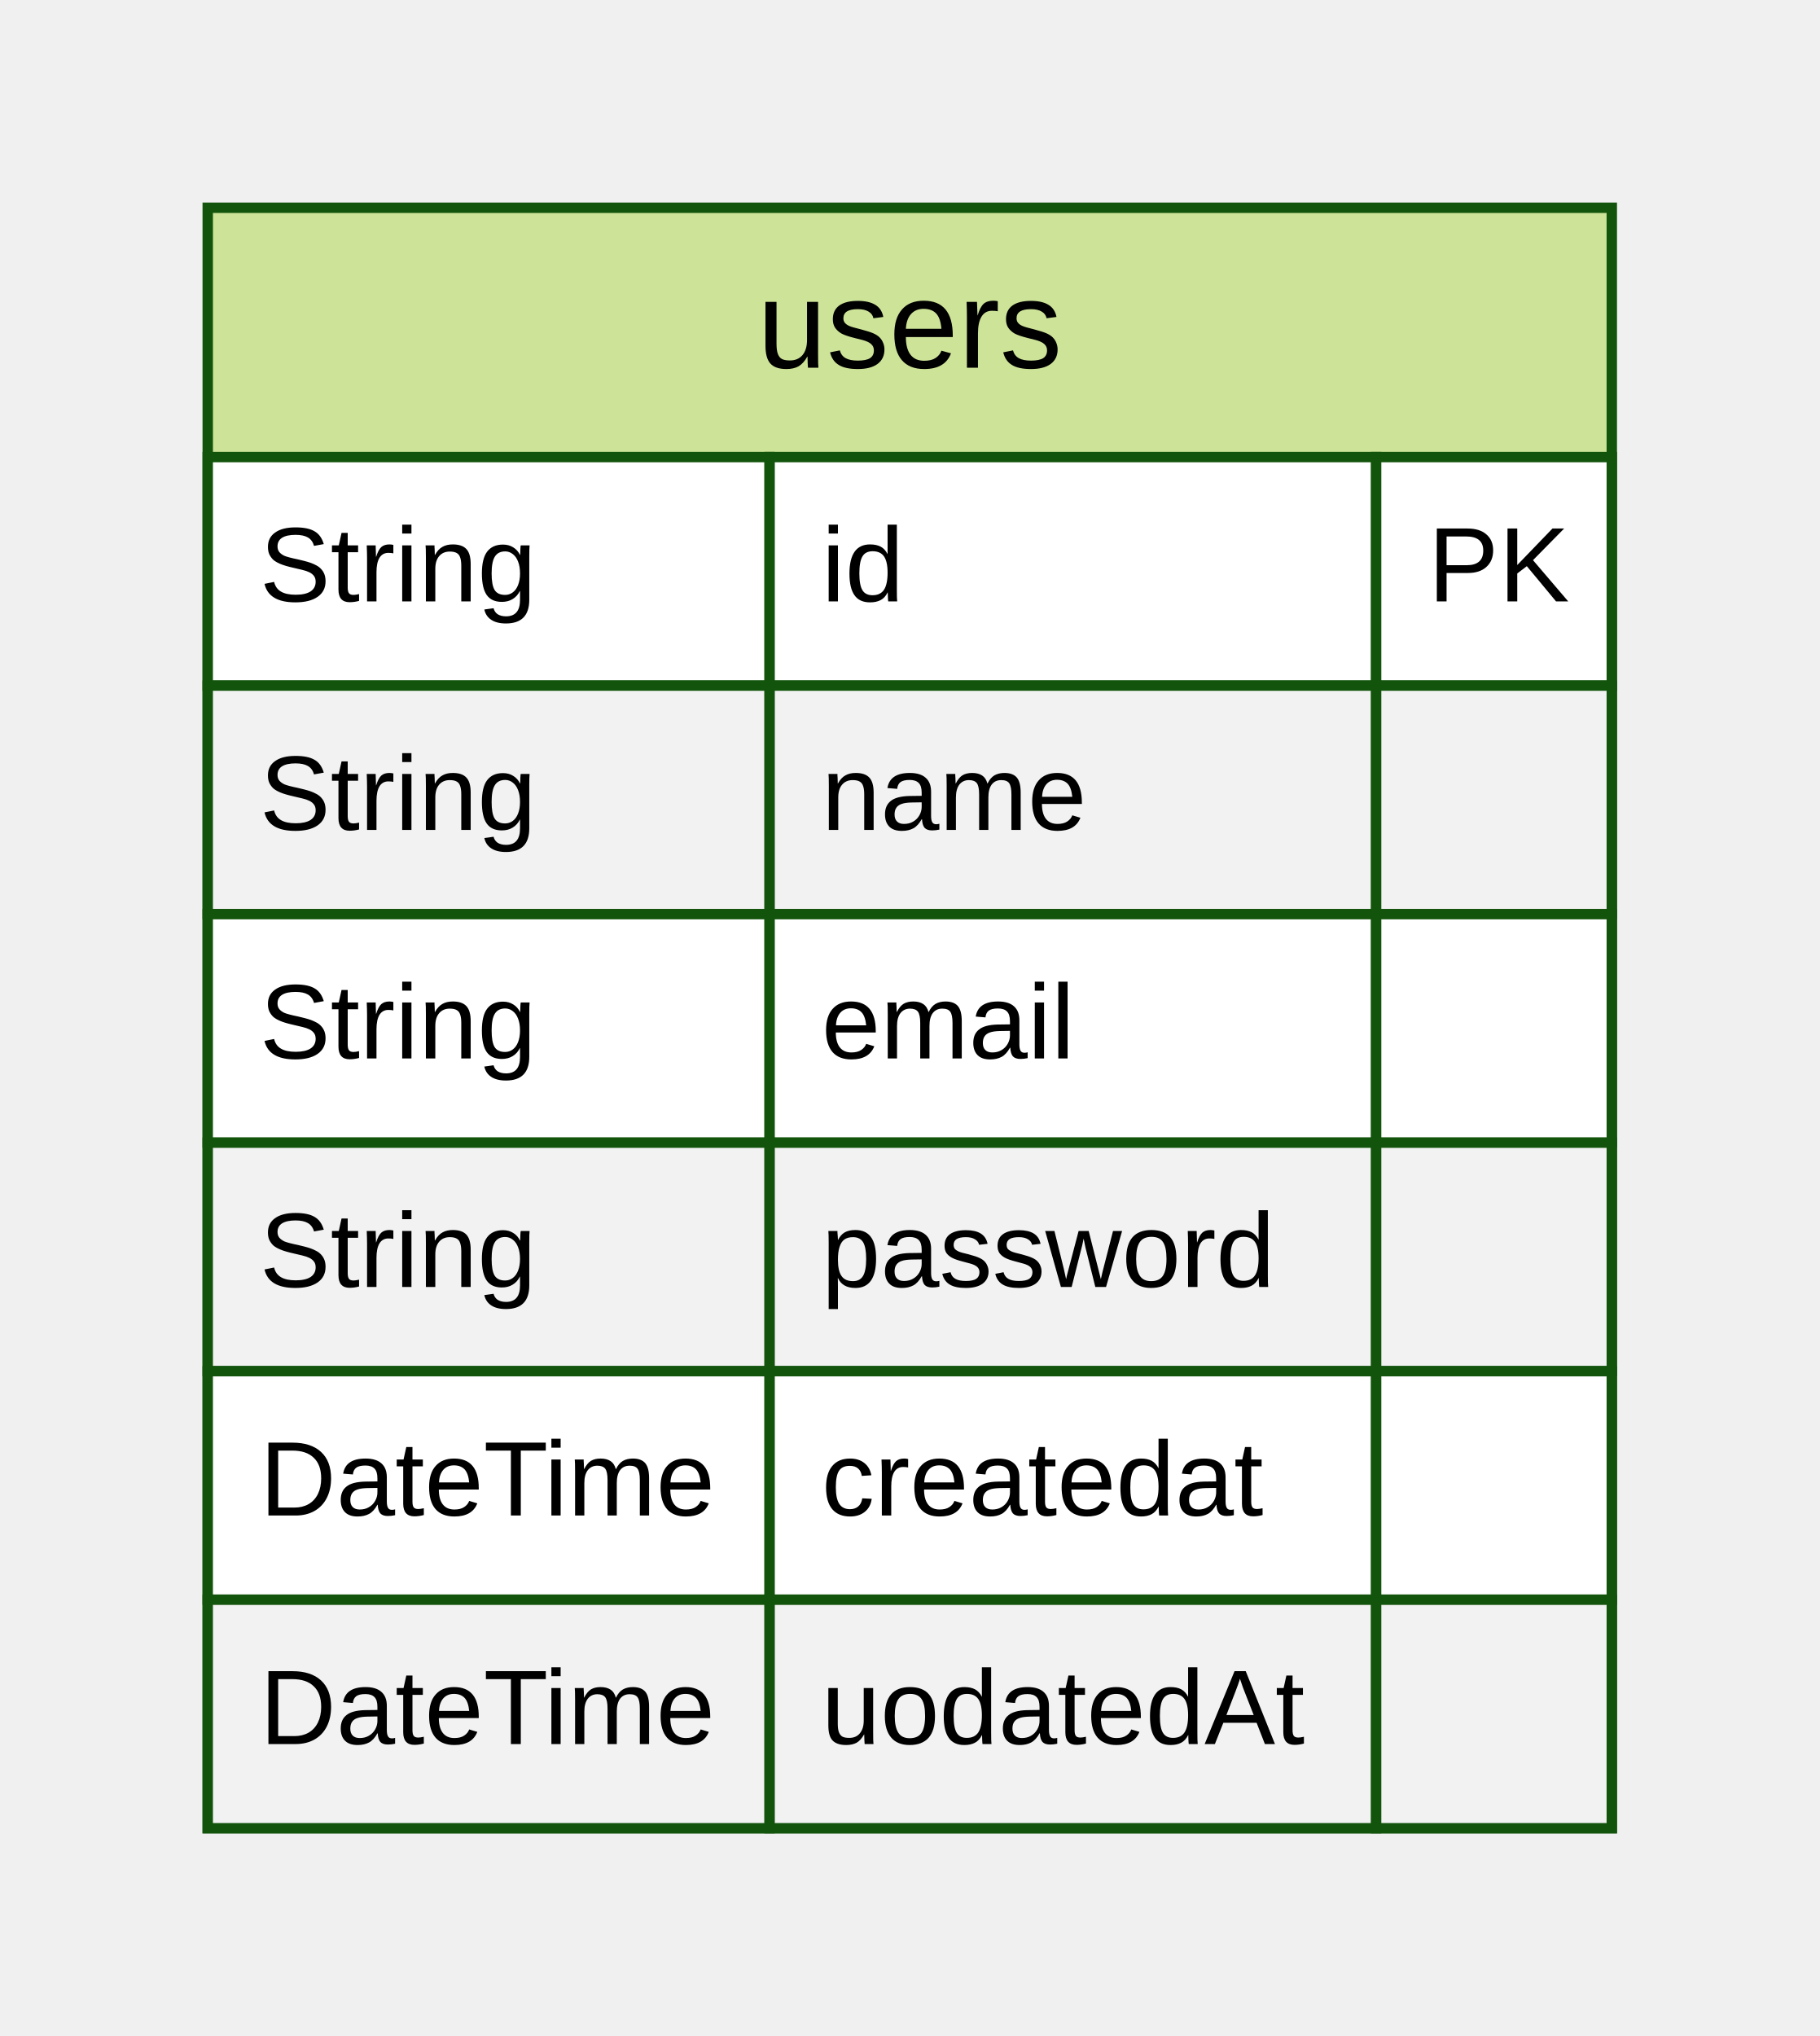
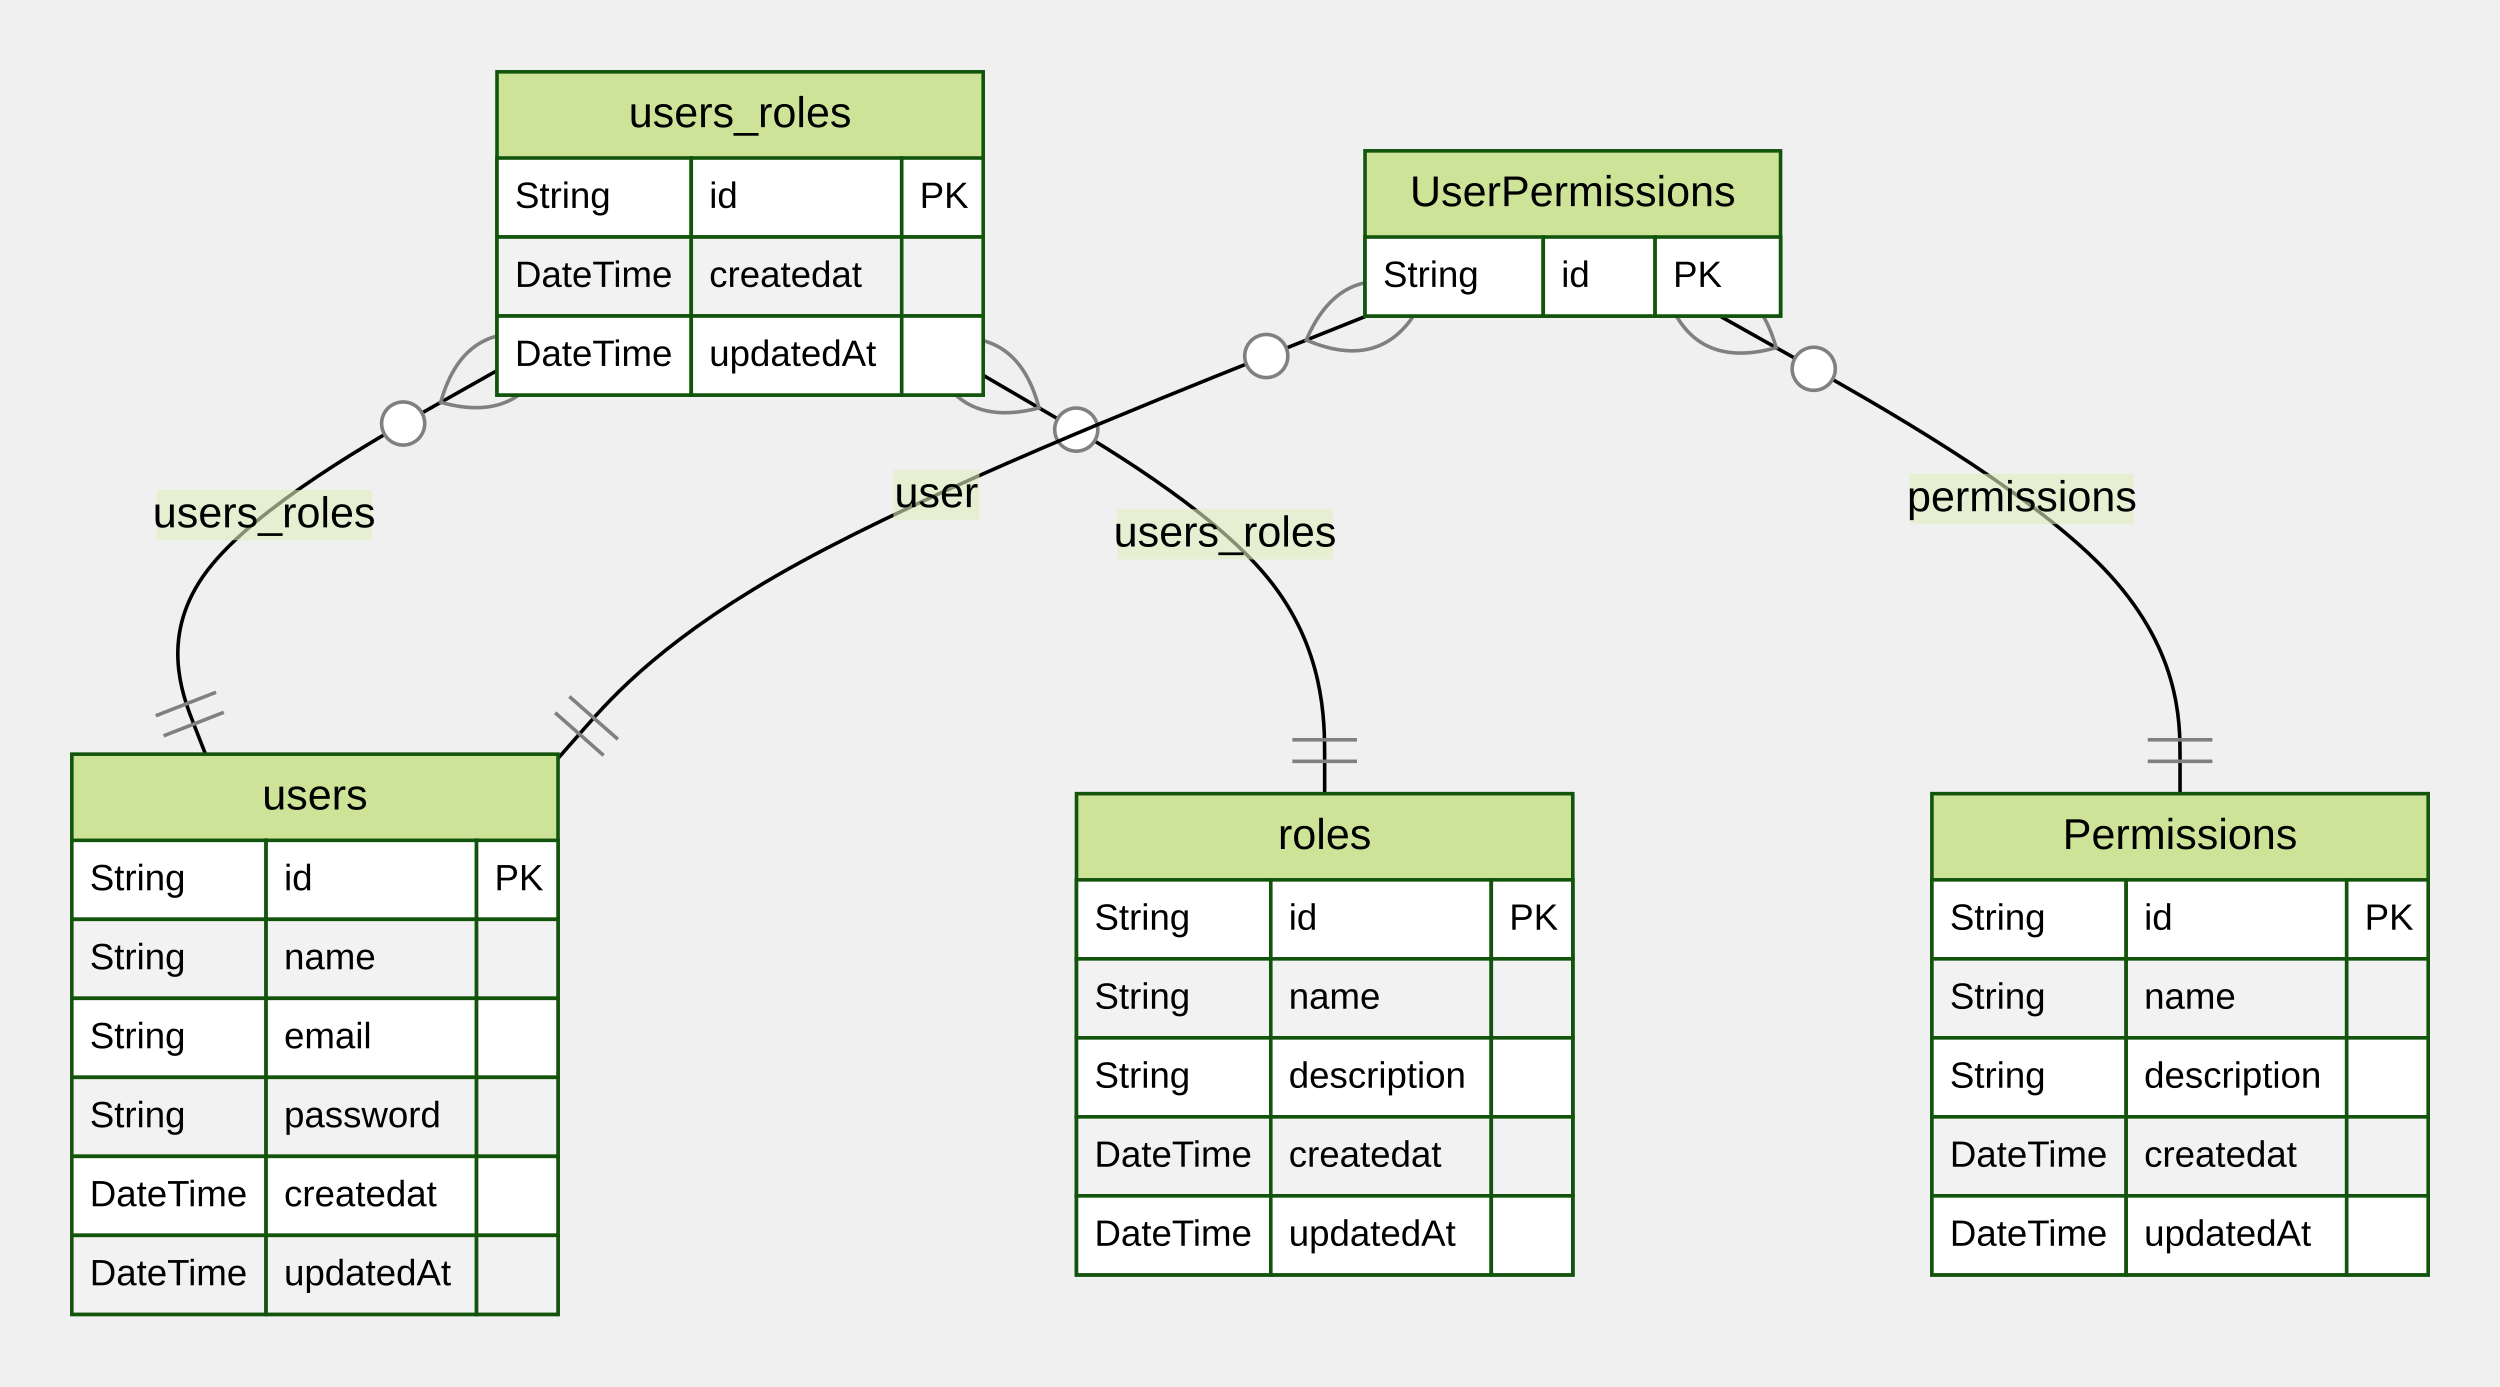
- <svg xmlns="http://www.w3.org/2000/svg" aria-labelledby="chart-title-mermaid-0 chart-desc-mermaid-0" role="img" viewBox="0 0 175.178 196" style="max-width: 175.178px; background-color: white;" height="196" width="100%" id="mermaid-0">
+ <svg xmlns="http://www.w3.org/2000/svg" aria-labelledby="chart-title-mermaid-0 chart-desc-mermaid-0" role="img" viewBox="0 0 696.145 386" style="max-width: 696.145px; background-color: white;" height="386" width="100%" id="mermaid-0">
  <style>#mermaid-0 {font-family:"trebuchet ms",verdana,arial,sans-serif;font-size:16px;fill:#000000;}#mermaid-0 .error-icon{fill:#552222;}#mermaid-0 .error-text{fill:#552222;stroke:#552222;}#mermaid-0 .edge-thickness-normal{stroke-width:2px;}#mermaid-0 .edge-thickness-thick{stroke-width:3.5px;}#mermaid-0 .edge-pattern-solid{stroke-dasharray:0;}#mermaid-0 .edge-pattern-dashed{stroke-dasharray:3;}#mermaid-0 .edge-pattern-dotted{stroke-dasharray:2;}#mermaid-0 .marker{fill:#000000;stroke:#000000;}#mermaid-0 .marker.cross{stroke:#000000;}#mermaid-0 svg{font-family:"trebuchet ms",verdana,arial,sans-serif;font-size:16px;}#mermaid-0 .entityBox{fill:#cde498;stroke:#13540c;}#mermaid-0 .attributeBoxOdd{fill:#ffffff;stroke:#13540c;}#mermaid-0 .attributeBoxEven{fill:#f2f2f2;stroke:#13540c;}#mermaid-0 .relationshipLabelBox{fill:hsl(78.158, 58.462%, 84.51%);opacity:0.7;background-color:hsl(78.158, 58.462%, 84.51%);}#mermaid-0 .relationshipLabelBox rect{opacity:0.5;}#mermaid-0 .relationshipLine{stroke:#000000;}#mermaid-0 :root{--mermaid-font-family:"trebuchet ms",verdana,arial,sans-serif;}</style>
  <g />
  <defs>
    <marker orient="auto" markerHeight="18" markerWidth="18" refY="9" refX="0" id="ONLY_ONE_START">
      <path d="M9,0 L9,18 M15,0 L15,18" fill="none" stroke="gray" />
    </marker>
  </defs>
  <defs>
    <marker orient="auto" markerHeight="18" markerWidth="18" refY="9" refX="18" id="ONLY_ONE_END">
      <path d="M3,0 L3,18 M9,0 L9,18" fill="none" stroke="gray" />
    </marker>
  </defs>
  <defs>
    <marker orient="auto" markerHeight="18" markerWidth="30" refY="9" refX="0" id="ZERO_OR_ONE_START">
      <circle r="6" cy="9" cx="21" fill="white" stroke="gray" />
      <path d="M9,0 L9,18" fill="none" stroke="gray" />
    </marker>
  </defs>
  <defs>
    <marker orient="auto" markerHeight="18" markerWidth="30" refY="9" refX="30" id="ZERO_OR_ONE_END">
      <circle r="6" cy="9" cx="9" fill="white" stroke="gray" />
      <path d="M21,0 L21,18" fill="none" stroke="gray" />
    </marker>
  </defs>
  <defs>
    <marker orient="auto" markerHeight="36" markerWidth="45" refY="18" refX="18" id="ONE_OR_MORE_START">
      <path d="M0,18 Q 18,0 36,18 Q 18,36 0,18 M42,9 L42,27" fill="none" stroke="gray" />
    </marker>
  </defs>
  <defs>
    <marker orient="auto" markerHeight="36" markerWidth="45" refY="18" refX="27" id="ONE_OR_MORE_END">
      <path d="M3,9 L3,27 M9,18 Q27,0 45,18 Q27,36 9,18" fill="none" stroke="gray" />
    </marker>
  </defs>
  <defs>
    <marker orient="auto" markerHeight="36" markerWidth="57" refY="18" refX="18" id="ZERO_OR_MORE_START">
      <circle r="6" cy="18" cx="48" fill="white" stroke="gray" />
      <path d="M0,18 Q18,0 36,18 Q18,36 0,18" fill="none" stroke="gray" />
    </marker>
  </defs>
  <defs>
    <marker orient="auto" markerHeight="36" markerWidth="57" refY="18" refX="39" id="ZERO_OR_MORE_END">
      <circle r="6" cy="18" cx="9" fill="white" stroke="gray" />
      <path d="M21,18 Q39,0 57,18 Q39,36 21,18" fill="none" stroke="gray" />
    </marker>
  </defs>
-   <g transform="translate(20,20 )" id="users">
-     <rect height="156" width="135.178" y="0" x="0" stroke="gray" fill-opacity="100%" fill="honeydew" class="er entityBox" />
-     <text transform="translate(67.589,12)" style="font-family: &quot;trebuchet ms&quot;, verdana, arial, sans-serif;; font-size: 12px" text-anchor="middle" dominant-baseline="middle" y="0" x="0" id="entity-users" class="er entityLabel">users</text>
+   <path marker-start="url(#ZERO_OR_MORE_START)" marker-end="url(#ONLY_ONE_END)" fill="none" stroke="gray" d="M138.394,103.189L121.611,112.658C104.827,122.126,71.26,141.063,57.732,158.865C44.204,176.667,50.714,193.333,53.97,201.667L57.225,210" class="er relationshipLine" />
+   <path marker-start="url(#ZERO_OR_MORE_START)" marker-end="url(#ONLY_ONE_END)" fill="none" stroke="gray" d="M273.781,104.509L289.628,113.757C305.474,123.006,337.167,141.503,353.014,160.918C368.86,180.333,368.86,200.667,368.86,210.833L368.86,221" class="er relationshipLine" />
+   <path marker-start="url(#ZERO_OR_MORE_START)" marker-end="url(#ONLY_ONE_END)" fill="none" stroke="gray" d="M380.458,88L350.459,100C320.46,112,260.463,136,222.951,156.528C185.44,177.055,170.413,194.11,162.9,202.638L155.387,211.166" class="er relationshipLine" />
+   <path marker-start="url(#ZERO_OR_MORE_START)" marker-end="url(#ONLY_ONE_END)" fill="none" stroke="gray" d="M478.894,88L500.253,100C521.613,112,564.331,136,585.691,158.167C607.05,180.333,607.05,200.667,607.05,210.833L607.05,221" class="er relationshipLine" />
+   <g transform="translate(20,210 )" id="users">
+     <rect height="156" width="135.387" y="0" x="0" stroke="gray" fill-opacity="100%" fill="honeydew" class="er entityBox" />
+     <text transform="translate(67.69359,12)" style="font-family: &quot;trebuchet ms&quot;, verdana, arial, sans-serif;; font-size: 12px" text-anchor="middle" dominant-baseline="middle" y="0" x="0" id="entity-users" class="er entityLabel">users</text>
    <rect height="22" width="54.096" y="24" x="0" stroke="gray" fill-opacity="100%" fill="honeydew" class="er attributeBoxOdd" />
    <text transform="translate(5,35)" style="font-family: &quot;trebuchet ms&quot;, verdana, arial, sans-serif;; font-size: 10.2px" text-anchor="left" dominant-baseline="middle" y="0" x="0" id="entity-users-attr-1-type" class="er entityLabel">String</text>
-     <rect height="22" width="58.395" y="24" x="54.096" stroke="gray" fill-opacity="100%" fill="honeydew" class="er attributeBoxOdd" />
+     <rect height="22" width="58.604" y="24" x="54.096" stroke="gray" fill-opacity="100%" fill="honeydew" class="er attributeBoxOdd" />
    <text transform="translate(59.09555,35)" style="font-family: &quot;trebuchet ms&quot;, verdana, arial, sans-serif;; font-size: 10.2px" text-anchor="left" dominant-baseline="middle" y="0" x="0" id="entity-users-attr-1-name" class="er entityLabel">id</text>
-     <rect height="22" width="22.688" y="24" x="112.49" stroke="gray" fill-opacity="100%" fill="honeydew" class="er attributeBoxOdd" />
-     <text transform="translate(117.4903,35)" style="font-family: &quot;trebuchet ms&quot;, verdana, arial, sans-serif;; font-size: 10.2px" text-anchor="left" dominant-baseline="middle" y="0" x="0" id="entity-users-attr-1-key" class="er entityLabel">PK</text>
+     <rect height="22" width="22.688" y="24" x="112.699" stroke="gray" fill-opacity="100%" fill="honeydew" class="er attributeBoxOdd" />
+     <text transform="translate(117.6995,35)" style="font-family: &quot;trebuchet ms&quot;, verdana, arial, sans-serif;; font-size: 10.2px" text-anchor="left" dominant-baseline="middle" y="0" x="0" id="entity-users-attr-1-key" class="er entityLabel">PK</text>
    <rect height="22" width="54.096" y="46" x="0" stroke="gray" fill-opacity="100%" fill="honeydew" class="er attributeBoxEven" />
    <text transform="translate(5,57)" style="font-family: &quot;trebuchet ms&quot;, verdana, arial, sans-serif;; font-size: 10.2px" text-anchor="left" dominant-baseline="middle" y="0" x="0" id="entity-users-attr-2-type" class="er entityLabel">String</text>
-     <rect height="22" width="58.395" y="46" x="54.096" stroke="gray" fill-opacity="100%" fill="honeydew" class="er attributeBoxEven" />
+     <rect height="22" width="58.604" y="46" x="54.096" stroke="gray" fill-opacity="100%" fill="honeydew" class="er attributeBoxEven" />
    <text transform="translate(59.09555,57)" style="font-family: &quot;trebuchet ms&quot;, verdana, arial, sans-serif;; font-size: 10.2px" text-anchor="left" dominant-baseline="middle" y="0" x="0" id="entity-users-attr-2-name" class="er entityLabel">name</text>
-     <rect height="22" width="22.688" y="46" x="112.49" stroke="gray" fill-opacity="100%" fill="honeydew" class="er attributeBoxEven" />
-     <text transform="translate(117.4903,57)" style="font-family: &quot;trebuchet ms&quot;, verdana, arial, sans-serif;; font-size: 10.2px" text-anchor="left" dominant-baseline="middle" y="0" x="0" id="entity-users-attr-2-key" class="er entityLabel" />
+     <rect height="22" width="22.688" y="46" x="112.699" stroke="gray" fill-opacity="100%" fill="honeydew" class="er attributeBoxEven" />
+     <text transform="translate(117.6995,57)" style="font-family: &quot;trebuchet ms&quot;, verdana, arial, sans-serif;; font-size: 10.2px" text-anchor="left" dominant-baseline="middle" y="0" x="0" id="entity-users-attr-2-key" class="er entityLabel" />
    <rect height="22" width="54.096" y="68" x="0" stroke="gray" fill-opacity="100%" fill="honeydew" class="er attributeBoxOdd" />
    <text transform="translate(5,79)" style="font-family: &quot;trebuchet ms&quot;, verdana, arial, sans-serif;; font-size: 10.2px" text-anchor="left" dominant-baseline="middle" y="0" x="0" id="entity-users-attr-3-type" class="er entityLabel">String</text>
-     <rect height="22" width="58.395" y="68" x="54.096" stroke="gray" fill-opacity="100%" fill="honeydew" class="er attributeBoxOdd" />
+     <rect height="22" width="58.604" y="68" x="54.096" stroke="gray" fill-opacity="100%" fill="honeydew" class="er attributeBoxOdd" />
    <text transform="translate(59.09555,79)" style="font-family: &quot;trebuchet ms&quot;, verdana, arial, sans-serif;; font-size: 10.2px" text-anchor="left" dominant-baseline="middle" y="0" x="0" id="entity-users-attr-3-name" class="er entityLabel">email</text>
-     <rect height="22" width="22.688" y="68" x="112.49" stroke="gray" fill-opacity="100%" fill="honeydew" class="er attributeBoxOdd" />
-     <text transform="translate(117.4903,79)" style="font-family: &quot;trebuchet ms&quot;, verdana, arial, sans-serif;; font-size: 10.2px" text-anchor="left" dominant-baseline="middle" y="0" x="0" id="entity-users-attr-3-key" class="er entityLabel" />
+     <rect height="22" width="22.688" y="68" x="112.699" stroke="gray" fill-opacity="100%" fill="honeydew" class="er attributeBoxOdd" />
+     <text transform="translate(117.6995,79)" style="font-family: &quot;trebuchet ms&quot;, verdana, arial, sans-serif;; font-size: 10.2px" text-anchor="left" dominant-baseline="middle" y="0" x="0" id="entity-users-attr-3-key" class="er entityLabel" />
    <rect height="22" width="54.096" y="90" x="0" stroke="gray" fill-opacity="100%" fill="honeydew" class="er attributeBoxEven" />
    <text transform="translate(5,101)" style="font-family: &quot;trebuchet ms&quot;, verdana, arial, sans-serif;; font-size: 10.2px" text-anchor="left" dominant-baseline="middle" y="0" x="0" id="entity-users-attr-4-type" class="er entityLabel">String</text>
-     <rect height="22" width="58.395" y="90" x="54.096" stroke="gray" fill-opacity="100%" fill="honeydew" class="er attributeBoxEven" />
+     <rect height="22" width="58.604" y="90" x="54.096" stroke="gray" fill-opacity="100%" fill="honeydew" class="er attributeBoxEven" />
    <text transform="translate(59.09555,101)" style="font-family: &quot;trebuchet ms&quot;, verdana, arial, sans-serif;; font-size: 10.2px" text-anchor="left" dominant-baseline="middle" y="0" x="0" id="entity-users-attr-4-name" class="er entityLabel">password</text>
-     <rect height="22" width="22.688" y="90" x="112.49" stroke="gray" fill-opacity="100%" fill="honeydew" class="er attributeBoxEven" />
-     <text transform="translate(117.4903,101)" style="font-family: &quot;trebuchet ms&quot;, verdana, arial, sans-serif;; font-size: 10.2px" text-anchor="left" dominant-baseline="middle" y="0" x="0" id="entity-users-attr-4-key" class="er entityLabel" />
+     <rect height="22" width="22.688" y="90" x="112.699" stroke="gray" fill-opacity="100%" fill="honeydew" class="er attributeBoxEven" />
+     <text transform="translate(117.6995,101)" style="font-family: &quot;trebuchet ms&quot;, verdana, arial, sans-serif;; font-size: 10.2px" text-anchor="left" dominant-baseline="middle" y="0" x="0" id="entity-users-attr-4-key" class="er entityLabel" />
    <rect height="22" width="54.096" y="112" x="0" stroke="gray" fill-opacity="100%" fill="honeydew" class="er attributeBoxOdd" />
    <text transform="translate(5,123)" style="font-family: &quot;trebuchet ms&quot;, verdana, arial, sans-serif;; font-size: 10.2px" text-anchor="left" dominant-baseline="middle" y="0" x="0" id="entity-users-attr-5-type" class="er entityLabel">DateTime</text>
-     <rect height="22" width="58.395" y="112" x="54.096" stroke="gray" fill-opacity="100%" fill="honeydew" class="er attributeBoxOdd" />
+     <rect height="22" width="58.604" y="112" x="54.096" stroke="gray" fill-opacity="100%" fill="honeydew" class="er attributeBoxOdd" />
    <text transform="translate(59.09555,123)" style="font-family: &quot;trebuchet ms&quot;, verdana, arial, sans-serif;; font-size: 10.2px" text-anchor="left" dominant-baseline="middle" y="0" x="0" id="entity-users-attr-5-name" class="er entityLabel">createdat</text>
-     <rect height="22" width="22.688" y="112" x="112.49" stroke="gray" fill-opacity="100%" fill="honeydew" class="er attributeBoxOdd" />
-     <text transform="translate(117.4903,123)" style="font-family: &quot;trebuchet ms&quot;, verdana, arial, sans-serif;; font-size: 10.2px" text-anchor="left" dominant-baseline="middle" y="0" x="0" id="entity-users-attr-5-key" class="er entityLabel" />
+     <rect height="22" width="22.688" y="112" x="112.699" stroke="gray" fill-opacity="100%" fill="honeydew" class="er attributeBoxOdd" />
+     <text transform="translate(117.6995,123)" style="font-family: &quot;trebuchet ms&quot;, verdana, arial, sans-serif;; font-size: 10.2px" text-anchor="left" dominant-baseline="middle" y="0" x="0" id="entity-users-attr-5-key" class="er entityLabel" />
    <rect height="22" width="54.096" y="134" x="0" stroke="gray" fill-opacity="100%" fill="honeydew" class="er attributeBoxEven" />
    <text transform="translate(5,145)" style="font-family: &quot;trebuchet ms&quot;, verdana, arial, sans-serif;; font-size: 10.2px" text-anchor="left" dominant-baseline="middle" y="0" x="0" id="entity-users-attr-6-type" class="er entityLabel">DateTime</text>
-     <rect height="22" width="58.395" y="134" x="54.096" stroke="gray" fill-opacity="100%" fill="honeydew" class="er attributeBoxEven" />
-     <text transform="translate(59.09555,145)" style="font-family: &quot;trebuchet ms&quot;, verdana, arial, sans-serif;; font-size: 10.2px" text-anchor="left" dominant-baseline="middle" y="0" x="0" id="entity-users-attr-6-name" class="er entityLabel">uodatedAt</text>
-     <rect height="22" width="22.688" y="134" x="112.49" stroke="gray" fill-opacity="100%" fill="honeydew" class="er attributeBoxEven" />
-     <text transform="translate(117.4903,145)" style="font-family: &quot;trebuchet ms&quot;, verdana, arial, sans-serif;; font-size: 10.2px" text-anchor="left" dominant-baseline="middle" y="0" x="0" id="entity-users-attr-6-key" class="er entityLabel" />
-   </g>
+     <rect height="22" width="58.604" y="134" x="54.096" stroke="gray" fill-opacity="100%" fill="honeydew" class="er attributeBoxEven" />
+     <text transform="translate(59.09555,145)" style="font-family: &quot;trebuchet ms&quot;, verdana, arial, sans-serif;; font-size: 10.2px" text-anchor="left" dominant-baseline="middle" y="0" x="0" id="entity-users-attr-6-name" class="er entityLabel">updatedAt</text>
+     <rect height="22" width="22.688" y="134" x="112.699" stroke="gray" fill-opacity="100%" fill="honeydew" class="er attributeBoxEven" />
+     <text transform="translate(117.6995,145)" style="font-family: &quot;trebuchet ms&quot;, verdana, arial, sans-serif;; font-size: 10.2px" text-anchor="left" dominant-baseline="middle" y="0" x="0" id="entity-users-attr-6-key" class="er entityLabel" />
+   </g>
+   <g transform="translate(138.3943,20 )" id="users_roles">
+     <rect height="90" width="135.387" y="0" x="0" stroke="gray" fill-opacity="100%" fill="honeydew" class="er entityBox" />
+     <text transform="translate(67.69359,12)" style="font-family: &quot;trebuchet ms&quot;, verdana, arial, sans-serif;; font-size: 12px" text-anchor="middle" dominant-baseline="middle" y="0" x="0" id="entity-users_roles" class="er entityLabel">users_roles</text>
+     <rect height="22" width="54.096" y="24" x="0" stroke="gray" fill-opacity="100%" fill="honeydew" class="er attributeBoxOdd" />
+     <text transform="translate(5,35)" style="font-family: &quot;trebuchet ms&quot;, verdana, arial, sans-serif;; font-size: 10.2px" text-anchor="left" dominant-baseline="middle" y="0" x="0" id="entity-users_roles-attr-1-type" class="er entityLabel">String</text>
+     <rect height="22" width="58.604" y="24" x="54.096" stroke="gray" fill-opacity="100%" fill="honeydew" class="er attributeBoxOdd" />
+     <text transform="translate(59.09555,35)" style="font-family: &quot;trebuchet ms&quot;, verdana, arial, sans-serif;; font-size: 10.2px" text-anchor="left" dominant-baseline="middle" y="0" x="0" id="entity-users_roles-attr-1-name" class="er entityLabel">id</text>
+     <rect height="22" width="22.688" y="24" x="112.699" stroke="gray" fill-opacity="100%" fill="honeydew" class="er attributeBoxOdd" />
+     <text transform="translate(117.6995,35)" style="font-family: &quot;trebuchet ms&quot;, verdana, arial, sans-serif;; font-size: 10.2px" text-anchor="left" dominant-baseline="middle" y="0" x="0" id="entity-users_roles-attr-1-key" class="er entityLabel">PK</text>
+     <rect height="22" width="54.096" y="46" x="0" stroke="gray" fill-opacity="100%" fill="honeydew" class="er attributeBoxEven" />
+     <text transform="translate(5,57)" style="font-family: &quot;trebuchet ms&quot;, verdana, arial, sans-serif;; font-size: 10.2px" text-anchor="left" dominant-baseline="middle" y="0" x="0" id="entity-users_roles-attr-2-type" class="er entityLabel">DateTime</text>
+     <rect height="22" width="58.604" y="46" x="54.096" stroke="gray" fill-opacity="100%" fill="honeydew" class="er attributeBoxEven" />
+     <text transform="translate(59.09555,57)" style="font-family: &quot;trebuchet ms&quot;, verdana, arial, sans-serif;; font-size: 10.2px" text-anchor="left" dominant-baseline="middle" y="0" x="0" id="entity-users_roles-attr-2-name" class="er entityLabel">createdat</text>
+     <rect height="22" width="22.688" y="46" x="112.699" stroke="gray" fill-opacity="100%" fill="honeydew" class="er attributeBoxEven" />
+     <text transform="translate(117.6995,57)" style="font-family: &quot;trebuchet ms&quot;, verdana, arial, sans-serif;; font-size: 10.2px" text-anchor="left" dominant-baseline="middle" y="0" x="0" id="entity-users_roles-attr-2-key" class="er entityLabel" />
+     <rect height="22" width="54.096" y="68" x="0" stroke="gray" fill-opacity="100%" fill="honeydew" class="er attributeBoxOdd" />
+     <text transform="translate(5,79)" style="font-family: &quot;trebuchet ms&quot;, verdana, arial, sans-serif;; font-size: 10.2px" text-anchor="left" dominant-baseline="middle" y="0" x="0" id="entity-users_roles-attr-3-type" class="er entityLabel">DateTime</text>
+     <rect height="22" width="58.604" y="68" x="54.096" stroke="gray" fill-opacity="100%" fill="honeydew" class="er attributeBoxOdd" />
+     <text transform="translate(59.09555,79)" style="font-family: &quot;trebuchet ms&quot;, verdana, arial, sans-serif;; font-size: 10.2px" text-anchor="left" dominant-baseline="middle" y="0" x="0" id="entity-users_roles-attr-3-name" class="er entityLabel">updatedAt</text>
+     <rect height="22" width="22.688" y="68" x="112.699" stroke="gray" fill-opacity="100%" fill="honeydew" class="er attributeBoxOdd" />
+     <text transform="translate(117.6995,79)" style="font-family: &quot;trebuchet ms&quot;, verdana, arial, sans-serif;; font-size: 10.2px" text-anchor="left" dominant-baseline="middle" y="0" x="0" id="entity-users_roles-attr-3-key" class="er entityLabel" />
+   </g>
+   <g transform="translate(299.7649,221 )" id="roles">
+     <rect height="134" width="138.19" y="0" x="0" stroke="gray" fill-opacity="100%" fill="honeydew" class="er entityBox" />
+     <text transform="translate(69.09504,12)" style="font-family: &quot;trebuchet ms&quot;, verdana, arial, sans-serif;; font-size: 12px" text-anchor="middle" dominant-baseline="middle" y="0" x="0" id="entity-roles" class="er entityLabel">roles</text>
+     <rect height="22" width="54.096" y="24" x="0" stroke="gray" fill-opacity="100%" fill="honeydew" class="er attributeBoxOdd" />
+     <text transform="translate(5,35)" style="font-family: &quot;trebuchet ms&quot;, verdana, arial, sans-serif;; font-size: 10.2px" text-anchor="left" dominant-baseline="middle" y="0" x="0" id="entity-roles-attr-1-type" class="er entityLabel">String</text>
+     <rect height="22" width="61.407" y="24" x="54.096" stroke="gray" fill-opacity="100%" fill="honeydew" class="er attributeBoxOdd" />
+     <text transform="translate(59.09555,35)" style="font-family: &quot;trebuchet ms&quot;, verdana, arial, sans-serif;; font-size: 10.2px" text-anchor="left" dominant-baseline="middle" y="0" x="0" id="entity-roles-attr-1-name" class="er entityLabel">id</text>
+     <rect height="22" width="22.688" y="24" x="115.502" stroke="gray" fill-opacity="100%" fill="honeydew" class="er attributeBoxOdd" />
+     <text transform="translate(120.5024,35)" style="font-family: &quot;trebuchet ms&quot;, verdana, arial, sans-serif;; font-size: 10.2px" text-anchor="left" dominant-baseline="middle" y="0" x="0" id="entity-roles-attr-1-key" class="er entityLabel">PK</text>
+     <rect height="22" width="54.096" y="46" x="0" stroke="gray" fill-opacity="100%" fill="honeydew" class="er attributeBoxEven" />
+     <text transform="translate(5,57)" style="font-family: &quot;trebuchet ms&quot;, verdana, arial, sans-serif;; font-size: 10.2px" text-anchor="left" dominant-baseline="middle" y="0" x="0" id="entity-roles-attr-2-type" class="er entityLabel">String</text>
+     <rect height="22" width="61.407" y="46" x="54.096" stroke="gray" fill-opacity="100%" fill="honeydew" class="er attributeBoxEven" />
+     <text transform="translate(59.09555,57)" style="font-family: &quot;trebuchet ms&quot;, verdana, arial, sans-serif;; font-size: 10.2px" text-anchor="left" dominant-baseline="middle" y="0" x="0" id="entity-roles-attr-2-name" class="er entityLabel">name</text>
+     <rect height="22" width="22.688" y="46" x="115.502" stroke="gray" fill-opacity="100%" fill="honeydew" class="er attributeBoxEven" />
+     <text transform="translate(120.5024,57)" style="font-family: &quot;trebuchet ms&quot;, verdana, arial, sans-serif;; font-size: 10.2px" text-anchor="left" dominant-baseline="middle" y="0" x="0" id="entity-roles-attr-2-key" class="er entityLabel" />
+     <rect height="22" width="54.096" y="68" x="0" stroke="gray" fill-opacity="100%" fill="honeydew" class="er attributeBoxOdd" />
+     <text transform="translate(5,79)" style="font-family: &quot;trebuchet ms&quot;, verdana, arial, sans-serif;; font-size: 10.2px" text-anchor="left" dominant-baseline="middle" y="0" x="0" id="entity-roles-attr-3-type" class="er entityLabel">String</text>
+     <rect height="22" width="61.407" y="68" x="54.096" stroke="gray" fill-opacity="100%" fill="honeydew" class="er attributeBoxOdd" />
+     <text transform="translate(59.09555,79)" style="font-family: &quot;trebuchet ms&quot;, verdana, arial, sans-serif;; font-size: 10.2px" text-anchor="left" dominant-baseline="middle" y="0" x="0" id="entity-roles-attr-3-name" class="er entityLabel">description</text>
+     <rect height="22" width="22.688" y="68" x="115.502" stroke="gray" fill-opacity="100%" fill="honeydew" class="er attributeBoxOdd" />
+     <text transform="translate(120.5024,79)" style="font-family: &quot;trebuchet ms&quot;, verdana, arial, sans-serif;; font-size: 10.2px" text-anchor="left" dominant-baseline="middle" y="0" x="0" id="entity-roles-attr-3-key" class="er entityLabel" />
+     <rect height="22" width="54.096" y="90" x="0" stroke="gray" fill-opacity="100%" fill="honeydew" class="er attributeBoxEven" />
+     <text transform="translate(5,101)" style="font-family: &quot;trebuchet ms&quot;, verdana, arial, sans-serif;; font-size: 10.2px" text-anchor="left" dominant-baseline="middle" y="0" x="0" id="entity-roles-attr-4-type" class="er entityLabel">DateTime</text>
+     <rect height="22" width="61.407" y="90" x="54.096" stroke="gray" fill-opacity="100%" fill="honeydew" class="er attributeBoxEven" />
+     <text transform="translate(59.09555,101)" style="font-family: &quot;trebuchet ms&quot;, verdana, arial, sans-serif;; font-size: 10.2px" text-anchor="left" dominant-baseline="middle" y="0" x="0" id="entity-roles-attr-4-name" class="er entityLabel">createdat</text>
+     <rect height="22" width="22.688" y="90" x="115.502" stroke="gray" fill-opacity="100%" fill="honeydew" class="er attributeBoxEven" />
+     <text transform="translate(120.5024,101)" style="font-family: &quot;trebuchet ms&quot;, verdana, arial, sans-serif;; font-size: 10.2px" text-anchor="left" dominant-baseline="middle" y="0" x="0" id="entity-roles-attr-4-key" class="er entityLabel" />
+     <rect height="22" width="54.096" y="112" x="0" stroke="gray" fill-opacity="100%" fill="honeydew" class="er attributeBoxOdd" />
+     <text transform="translate(5,123)" style="font-family: &quot;trebuchet ms&quot;, verdana, arial, sans-serif;; font-size: 10.2px" text-anchor="left" dominant-baseline="middle" y="0" x="0" id="entity-roles-attr-5-type" class="er entityLabel">DateTime</text>
+     <rect height="22" width="61.407" y="112" x="54.096" stroke="gray" fill-opacity="100%" fill="honeydew" class="er attributeBoxOdd" />
+     <text transform="translate(59.09555,123)" style="font-family: &quot;trebuchet ms&quot;, verdana, arial, sans-serif;; font-size: 10.2px" text-anchor="left" dominant-baseline="middle" y="0" x="0" id="entity-roles-attr-5-name" class="er entityLabel">updatedAt</text>
+     <rect height="22" width="22.688" y="112" x="115.502" stroke="gray" fill-opacity="100%" fill="honeydew" class="er attributeBoxOdd" />
+     <text transform="translate(120.5024,123)" style="font-family: &quot;trebuchet ms&quot;, verdana, arial, sans-serif;; font-size: 10.2px" text-anchor="left" dominant-baseline="middle" y="0" x="0" id="entity-roles-attr-5-key" class="er entityLabel" />
+   </g>
+   <g transform="translate(380.1044,42 )" id="UserPermissions">
+     <rect height="46" width="115.701" y="0" x="0" stroke="gray" fill-opacity="100%" fill="honeydew" class="er entityBox" />
+     <text transform="translate(57.85059,12)" style="font-family: &quot;trebuchet ms&quot;, verdana, arial, sans-serif;; font-size: 12px" text-anchor="middle" dominant-baseline="middle" y="0" x="0" id="entity-UserPermissions" class="er entityLabel">UserPermissions</text>
+     <rect height="22" width="49.632" y="24" x="0" stroke="gray" fill-opacity="100%" fill="honeydew" class="er attributeBoxOdd" />
+     <text transform="translate(5,35)" style="font-family: &quot;trebuchet ms&quot;, verdana, arial, sans-serif;; font-size: 10.2px" text-anchor="left" dominant-baseline="middle" y="0" x="0" id="entity-UserPermissions-attr-1-type" class="er entityLabel">String</text>
+     <rect height="22" width="31.145" y="24" x="49.632" stroke="gray" fill-opacity="100%" fill="honeydew" class="er attributeBoxOdd" />
+     <text transform="translate(54.63234,35)" style="font-family: &quot;trebuchet ms&quot;, verdana, arial, sans-serif;; font-size: 10.2px" text-anchor="left" dominant-baseline="middle" y="0" x="0" id="entity-UserPermissions-attr-1-name" class="er entityLabel">id</text>
+     <rect height="22" width="34.924" y="24" x="80.777" stroke="gray" fill-opacity="100%" fill="honeydew" class="er attributeBoxOdd" />
+     <text transform="translate(85.77721,35)" style="font-family: &quot;trebuchet ms&quot;, verdana, arial, sans-serif;; font-size: 10.2px" text-anchor="left" dominant-baseline="middle" y="0" x="0" id="entity-UserPermissions-attr-1-key" class="er entityLabel">PK</text>
+   </g>
+   <g transform="translate(537.955,221 )" id="Permissions">
+     <rect height="134" width="138.19" y="0" x="0" stroke="gray" fill-opacity="100%" fill="honeydew" class="er entityBox" />
+     <text transform="translate(69.09504,12)" style="font-family: &quot;trebuchet ms&quot;, verdana, arial, sans-serif;; font-size: 12px" text-anchor="middle" dominant-baseline="middle" y="0" x="0" id="entity-Permissions" class="er entityLabel">Permissions</text>
+     <rect height="22" width="54.096" y="24" x="0" stroke="gray" fill-opacity="100%" fill="honeydew" class="er attributeBoxOdd" />
+     <text transform="translate(5,35)" style="font-family: &quot;trebuchet ms&quot;, verdana, arial, sans-serif;; font-size: 10.2px" text-anchor="left" dominant-baseline="middle" y="0" x="0" id="entity-Permissions-attr-1-type" class="er entityLabel">String</text>
+     <rect height="22" width="61.407" y="24" x="54.096" stroke="gray" fill-opacity="100%" fill="honeydew" class="er attributeBoxOdd" />
+     <text transform="translate(59.09555,35)" style="font-family: &quot;trebuchet ms&quot;, verdana, arial, sans-serif;; font-size: 10.2px" text-anchor="left" dominant-baseline="middle" y="0" x="0" id="entity-Permissions-attr-1-name" class="er entityLabel">id</text>
+     <rect height="22" width="22.688" y="24" x="115.502" stroke="gray" fill-opacity="100%" fill="honeydew" class="er attributeBoxOdd" />
+     <text transform="translate(120.5024,35)" style="font-family: &quot;trebuchet ms&quot;, verdana, arial, sans-serif;; font-size: 10.2px" text-anchor="left" dominant-baseline="middle" y="0" x="0" id="entity-Permissions-attr-1-key" class="er entityLabel">PK</text>
+     <rect height="22" width="54.096" y="46" x="0" stroke="gray" fill-opacity="100%" fill="honeydew" class="er attributeBoxEven" />
+     <text transform="translate(5,57)" style="font-family: &quot;trebuchet ms&quot;, verdana, arial, sans-serif;; font-size: 10.2px" text-anchor="left" dominant-baseline="middle" y="0" x="0" id="entity-Permissions-attr-2-type" class="er entityLabel">String</text>
+     <rect height="22" width="61.407" y="46" x="54.096" stroke="gray" fill-opacity="100%" fill="honeydew" class="er attributeBoxEven" />
+     <text transform="translate(59.09555,57)" style="font-family: &quot;trebuchet ms&quot;, verdana, arial, sans-serif;; font-size: 10.2px" text-anchor="left" dominant-baseline="middle" y="0" x="0" id="entity-Permissions-attr-2-name" class="er entityLabel">name</text>
+     <rect height="22" width="22.688" y="46" x="115.502" stroke="gray" fill-opacity="100%" fill="honeydew" class="er attributeBoxEven" />
+     <text transform="translate(120.5024,57)" style="font-family: &quot;trebuchet ms&quot;, verdana, arial, sans-serif;; font-size: 10.2px" text-anchor="left" dominant-baseline="middle" y="0" x="0" id="entity-Permissions-attr-2-key" class="er entityLabel" />
+     <rect height="22" width="54.096" y="68" x="0" stroke="gray" fill-opacity="100%" fill="honeydew" class="er attributeBoxOdd" />
+     <text transform="translate(5,79)" style="font-family: &quot;trebuchet ms&quot;, verdana, arial, sans-serif;; font-size: 10.2px" text-anchor="left" dominant-baseline="middle" y="0" x="0" id="entity-Permissions-attr-3-type" class="er entityLabel">String</text>
+     <rect height="22" width="61.407" y="68" x="54.096" stroke="gray" fill-opacity="100%" fill="honeydew" class="er attributeBoxOdd" />
+     <text transform="translate(59.09555,79)" style="font-family: &quot;trebuchet ms&quot;, verdana, arial, sans-serif;; font-size: 10.2px" text-anchor="left" dominant-baseline="middle" y="0" x="0" id="entity-Permissions-attr-3-name" class="er entityLabel">description</text>
+     <rect height="22" width="22.688" y="68" x="115.502" stroke="gray" fill-opacity="100%" fill="honeydew" class="er attributeBoxOdd" />
+     <text transform="translate(120.5024,79)" style="font-family: &quot;trebuchet ms&quot;, verdana, arial, sans-serif;; font-size: 10.2px" text-anchor="left" dominant-baseline="middle" y="0" x="0" id="entity-Permissions-attr-3-key" class="er entityLabel" />
+     <rect height="22" width="54.096" y="90" x="0" stroke="gray" fill-opacity="100%" fill="honeydew" class="er attributeBoxEven" />
+     <text transform="translate(5,101)" style="font-family: &quot;trebuchet ms&quot;, verdana, arial, sans-serif;; font-size: 10.2px" text-anchor="left" dominant-baseline="middle" y="0" x="0" id="entity-Permissions-attr-4-type" class="er entityLabel">DateTime</text>
+     <rect height="22" width="61.407" y="90" x="54.096" stroke="gray" fill-opacity="100%" fill="honeydew" class="er attributeBoxEven" />
+     <text transform="translate(59.09555,101)" style="font-family: &quot;trebuchet ms&quot;, verdana, arial, sans-serif;; font-size: 10.2px" text-anchor="left" dominant-baseline="middle" y="0" x="0" id="entity-Permissions-attr-4-name" class="er entityLabel">createdat</text>
+     <rect height="22" width="22.688" y="90" x="115.502" stroke="gray" fill-opacity="100%" fill="honeydew" class="er attributeBoxEven" />
+     <text transform="translate(120.5024,101)" style="font-family: &quot;trebuchet ms&quot;, verdana, arial, sans-serif;; font-size: 10.2px" text-anchor="left" dominant-baseline="middle" y="0" x="0" id="entity-Permissions-attr-4-key" class="er entityLabel" />
+     <rect height="22" width="54.096" y="112" x="0" stroke="gray" fill-opacity="100%" fill="honeydew" class="er attributeBoxOdd" />
+     <text transform="translate(5,123)" style="font-family: &quot;trebuchet ms&quot;, verdana, arial, sans-serif;; font-size: 10.2px" text-anchor="left" dominant-baseline="middle" y="0" x="0" id="entity-Permissions-attr-5-type" class="er entityLabel">DateTime</text>
+     <rect height="22" width="61.407" y="112" x="54.096" stroke="gray" fill-opacity="100%" fill="honeydew" class="er attributeBoxOdd" />
+     <text transform="translate(59.09555,123)" style="font-family: &quot;trebuchet ms&quot;, verdana, arial, sans-serif;; font-size: 10.2px" text-anchor="left" dominant-baseline="middle" y="0" x="0" id="entity-Permissions-attr-5-name" class="er entityLabel">updatedAt</text>
+     <rect height="22" width="22.688" y="112" x="115.502" stroke="gray" fill-opacity="100%" fill="honeydew" class="er attributeBoxOdd" />
+     <text transform="translate(120.5024,123)" style="font-family: &quot;trebuchet ms&quot;, verdana, arial, sans-serif;; font-size: 10.2px" text-anchor="left" dominant-baseline="middle" y="0" x="0" id="entity-Permissions-attr-5-key" class="er entityLabel" />
+   </g>
+   <rect fill-opacity="85%" fill="white" height="14" width="59.961" y="136.435" x="43.573" class="er relationshipLabelBox" />
+   <text style="font-family: &quot;trebuchet ms&quot;, verdana, arial, sans-serif;; font-size: 12px" dominant-baseline="middle" text-anchor="middle" y="143.435" x="73.553" id="rel1" class="er relationshipLabel">users_roles</text>
+   <rect fill-opacity="85%" fill="white" height="14" width="59.961" y="141.788" x="311.137" class="er relationshipLabelBox" />
+   <text style="font-family: &quot;trebuchet ms&quot;, verdana, arial, sans-serif;; font-size: 12px" dominant-baseline="middle" text-anchor="middle" y="148.788" x="341.118" id="rel2" class="er relationshipLabel">users_roles</text>
+   <rect fill-opacity="85%" fill="white" height="14" width="23.959" y="130.818" x="248.766" class="er relationshipLabelBox" />
+   <text style="font-family: &quot;trebuchet ms&quot;, verdana, arial, sans-serif;; font-size: 12px" dominant-baseline="middle" text-anchor="middle" y="137.818" x="260.745" id="rel3" class="er relationshipLabel">user</text>
+   <rect fill-opacity="85%" fill="white" height="14" width="62.41" y="131.948" x="531.816" class="er relationshipLabelBox" />
+   <text style="font-family: &quot;trebuchet ms&quot;, verdana, arial, sans-serif;; font-size: 12px" dominant-baseline="middle" text-anchor="middle" y="138.948" x="563.021" id="rel4" class="er relationshipLabel">permissions</text>
</svg>
